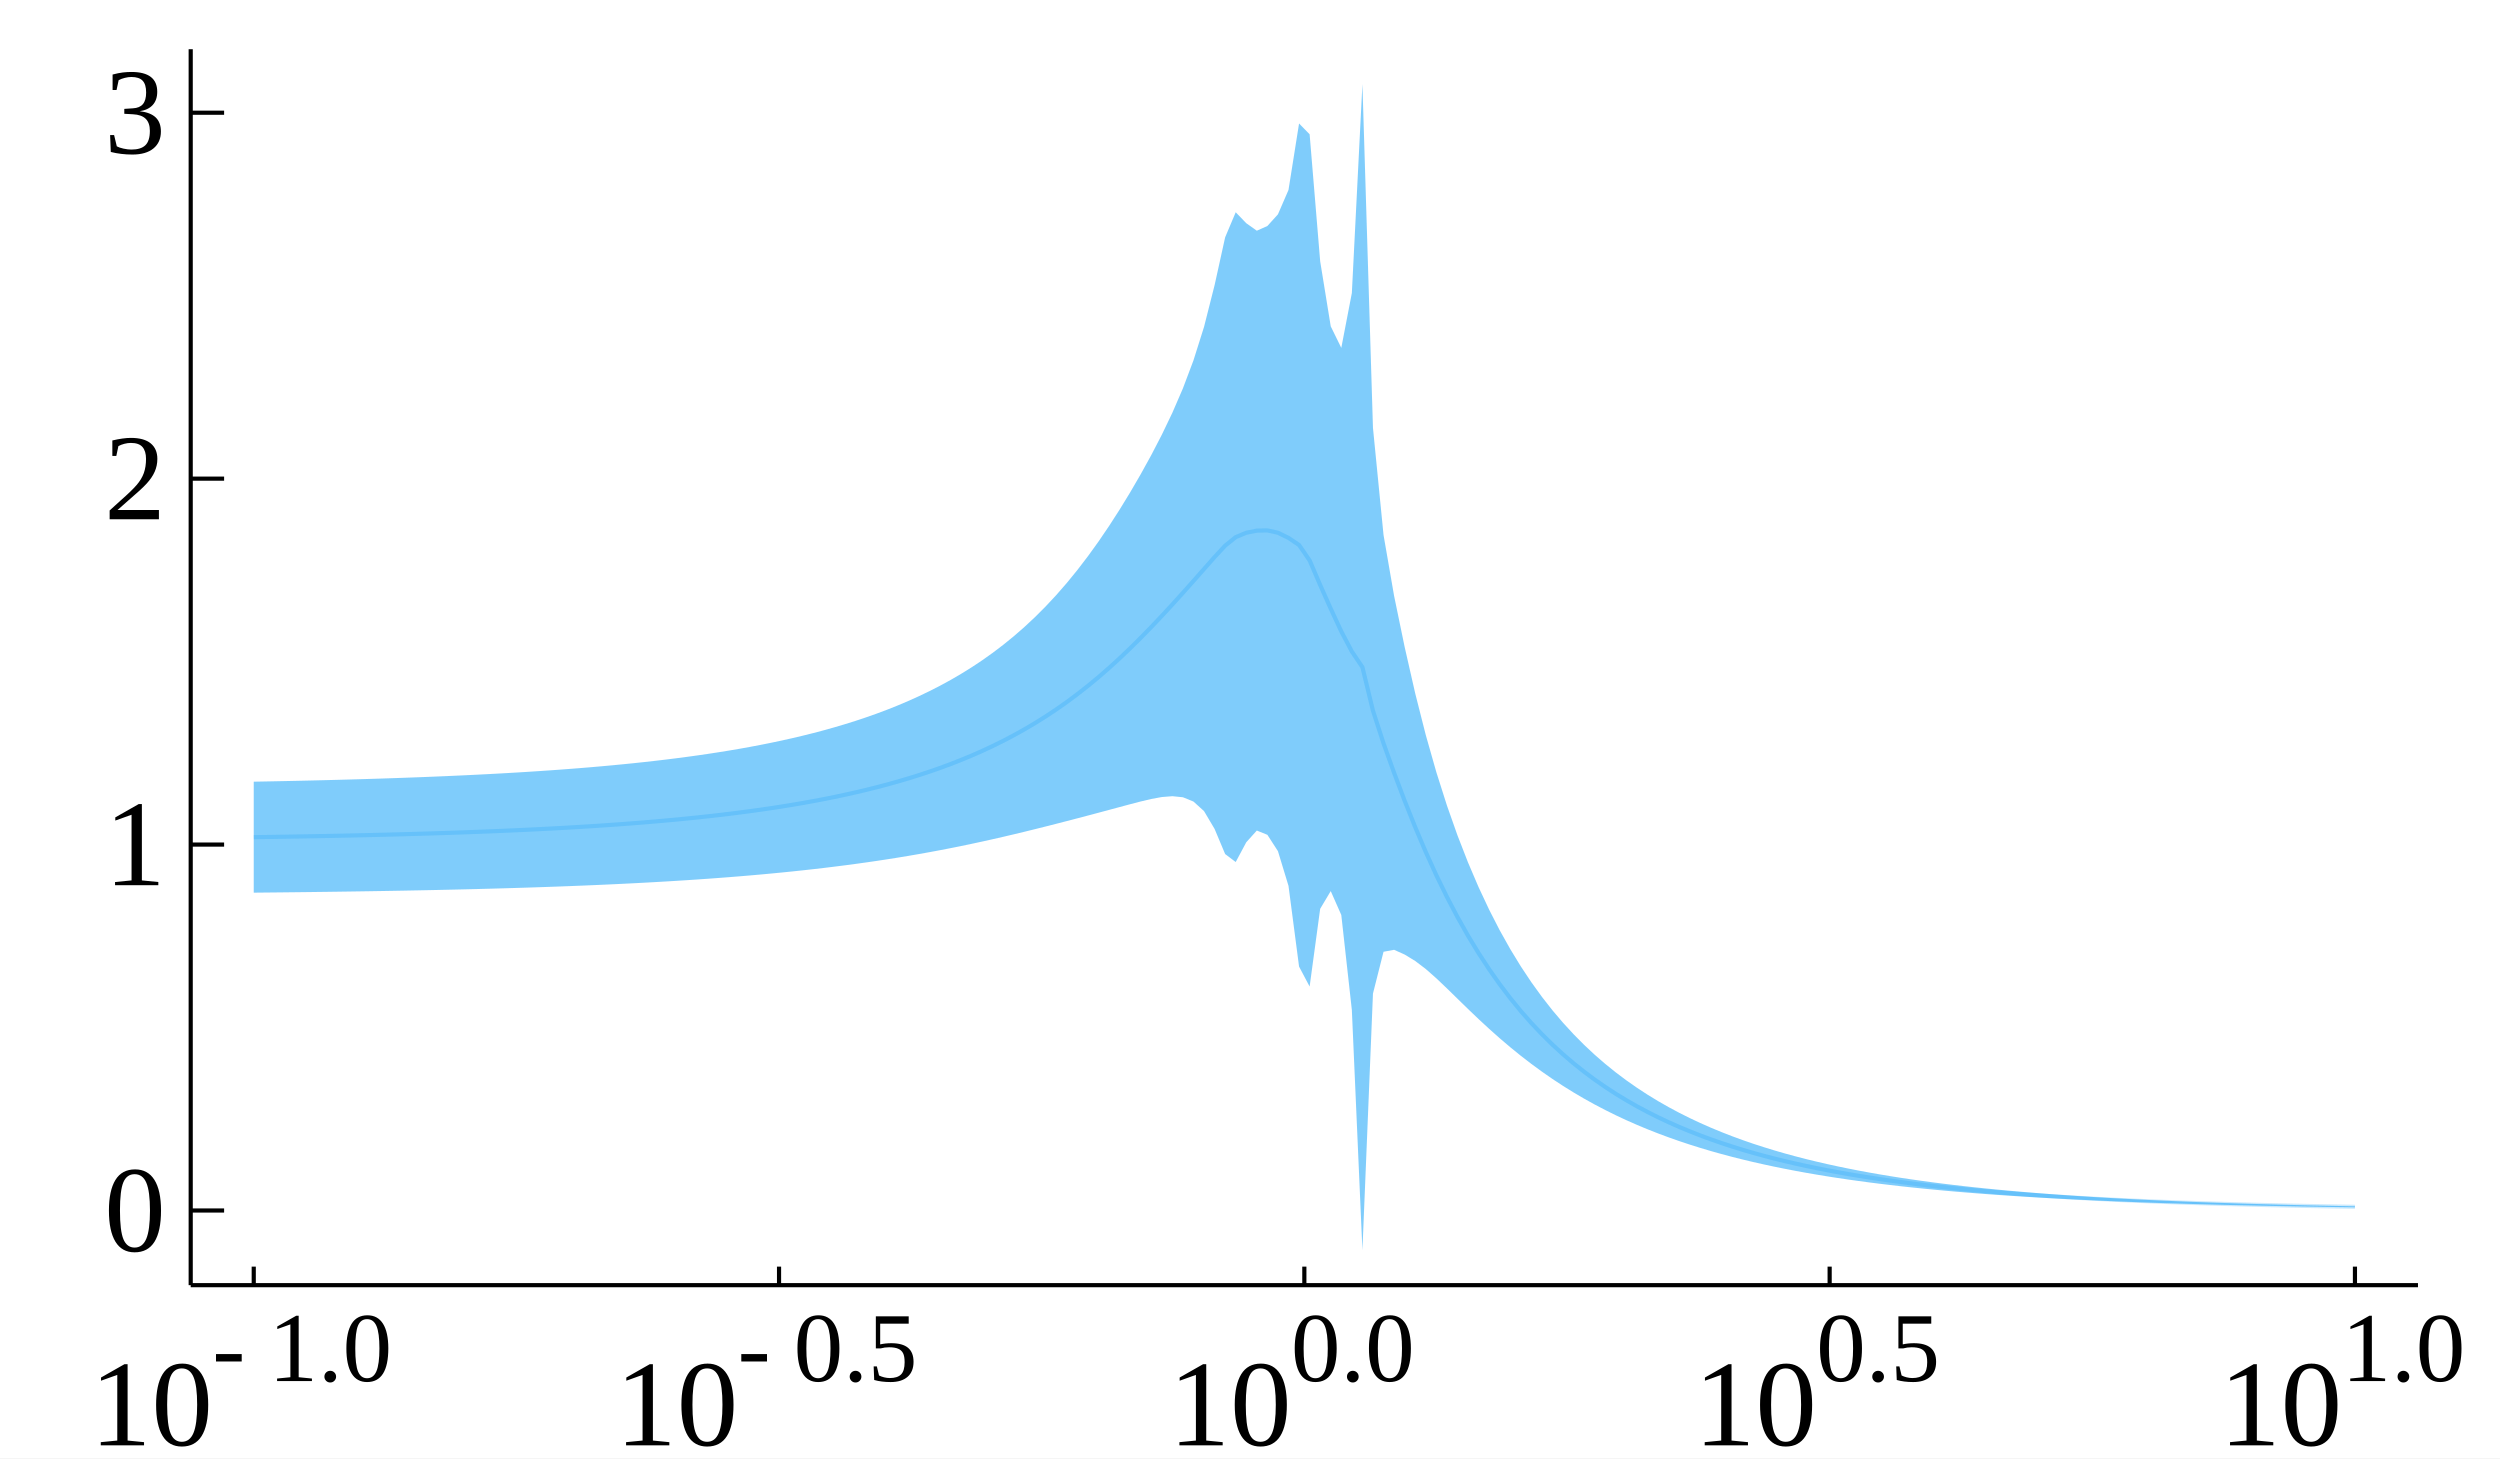
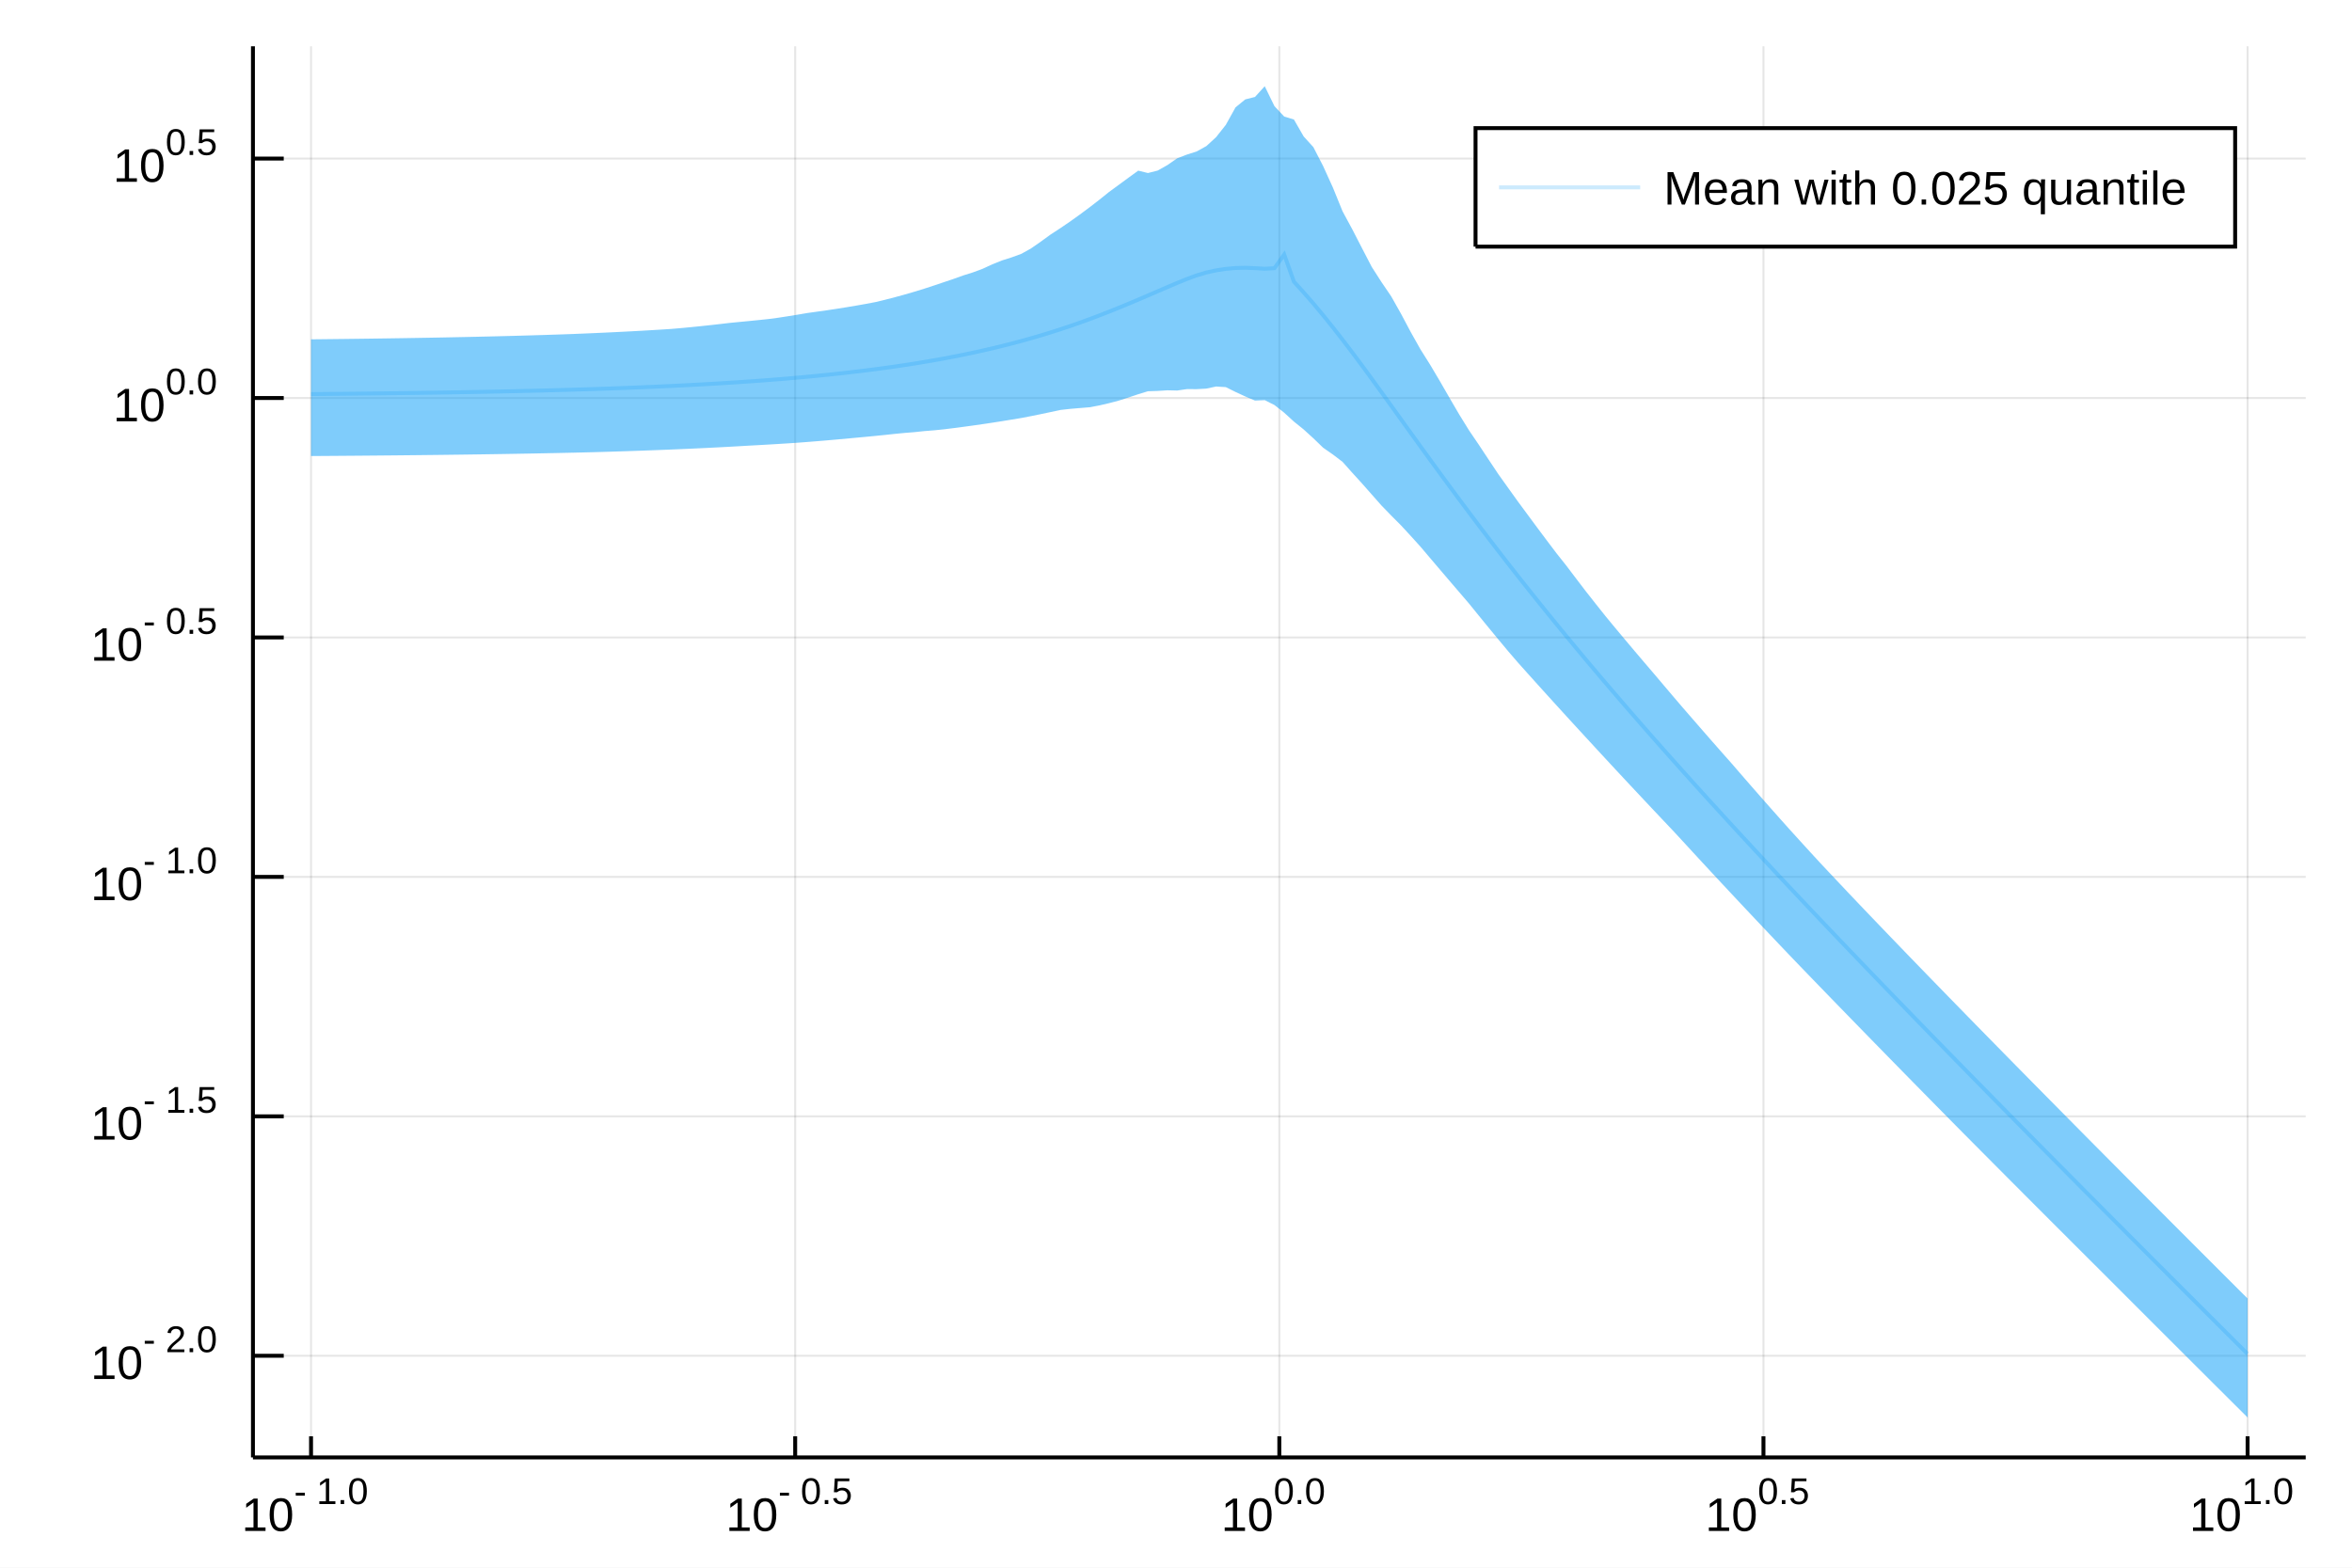
- <svg xmlns="http://www.w3.org/2000/svg" width="600" height="350" viewBox="0 0 2400 1400">
+ <svg xmlns="http://www.w3.org/2000/svg" width="600" height="400" viewBox="0 0 2400 1600">
  <defs>
-     <clipPath id="clip7800">
-       <rect x="0" y="0" width="2400" height="1400" />
+     <clipPath id="clip4700">
+       <rect x="0" y="0" width="2400" height="1600" />
    </clipPath>
  </defs>
-   <polygon clip-path="url(#clip7800)" points=" 0,1400 2400,1400 2400,0 0,0    " fill="#ffffff" fill-rule="evenodd" fill-opacity="1" />
+   <polygon clip-path="url(#clip4700)" points=" 0,1600 2400,1600 2400,0 0,0    " fill="#ffffff" fill-rule="evenodd" fill-opacity="1" />
  <defs>
-     <clipPath id="clip7801">
-       <rect x="480" y="0" width="1681" height="1400" />
+     <clipPath id="clip4701">
+       <rect x="480" y="0" width="1681" height="1600" />
    </clipPath>
  </defs>
-   <polygon clip-path="url(#clip7800)" points=" 183.074,1233.76 2321.26,1233.76 2321.26,47.244 183.074,47.244    " fill="#ffffff" fill-rule="evenodd" fill-opacity="1" />
+   <polygon clip-path="url(#clip4700)" points=" 258.107,1487.47 2352.76,1487.47 2352.76,47.244 258.107,47.244    " fill="#ffffff" fill-rule="evenodd" fill-opacity="1" />
  <defs>
-     <clipPath id="clip7802">
-       <rect x="183" y="47" width="2139" height="1188" />
+     <clipPath id="clip4702">
+       <rect x="258" y="47" width="2096" height="1441" />
    </clipPath>
  </defs>
-   <polyline clip-path="url(#clip7800)" style="stroke:#000000; stroke-width:4; stroke-opacity:1; fill:none" points="   183.074,1233.76 2321.26,1233.76    " />
-   <polyline clip-path="url(#clip7800)" style="stroke:#000000; stroke-width:4; stroke-opacity:1; fill:none" points="   183.074,1233.76 183.074,47.244    " />
-   <polyline clip-path="url(#clip7800)" style="stroke:#000000; stroke-width:4; stroke-opacity:1; fill:none" points="   243.589,1233.76 243.589,1215.96    " />
-   <polyline clip-path="url(#clip7800)" style="stroke:#000000; stroke-width:4; stroke-opacity:1; fill:none" points="   747.878,1233.76 747.878,1215.96    " />
-   <polyline clip-path="url(#clip7800)" style="stroke:#000000; stroke-width:4; stroke-opacity:1; fill:none" points="   1252.17,1233.76 1252.17,1215.96    " />
-   <polyline clip-path="url(#clip7800)" style="stroke:#000000; stroke-width:4; stroke-opacity:1; fill:none" points="   1756.46,1233.76 1756.46,1215.96    " />
-   <polyline clip-path="url(#clip7800)" style="stroke:#000000; stroke-width:4; stroke-opacity:1; fill:none" points="   2260.75,1233.76 2260.75,1215.96    " />
-   <polyline clip-path="url(#clip7800)" style="stroke:#000000; stroke-width:4; stroke-opacity:1; fill:none" points="   183.074,1162.08 215.147,1162.08    " />
-   <polyline clip-path="url(#clip7800)" style="stroke:#000000; stroke-width:4; stroke-opacity:1; fill:none" points="   183.074,810.793 215.147,810.793    " />
-   <polyline clip-path="url(#clip7800)" style="stroke:#000000; stroke-width:4; stroke-opacity:1; fill:none" points="   183.074,459.502 215.147,459.502    " />
-   <polyline clip-path="url(#clip7800)" style="stroke:#000000; stroke-width:4; stroke-opacity:1; fill:none" points="   183.074,108.211 215.147,108.211    " />
-   <g clip-path="url(#clip7800)">
-     <text style="fill:#000000; fill-opacity:1; font-family:Times New Roman,TimesNewRoman,Times,Baskerville,Georgia,serif; font-size:118px; text-anchor:start;" transform="rotate(0, 86.3658, 1387.53)" x="86.366" y="1387.53">10</text>
+   <polyline clip-path="url(#clip4702)" style="stroke:#000000; stroke-width:2; stroke-opacity:0.1; fill:none" points="   317.39,1487.47 317.39,47.244    " />
+   <polyline clip-path="url(#clip4702)" style="stroke:#000000; stroke-width:2; stroke-opacity:0.1; fill:none" points="   811.411,1487.47 811.411,47.244    " />
+   <polyline clip-path="url(#clip4702)" style="stroke:#000000; stroke-width:2; stroke-opacity:0.1; fill:none" points="   1305.43,1487.47 1305.43,47.244    " />
+   <polyline clip-path="url(#clip4702)" style="stroke:#000000; stroke-width:2; stroke-opacity:0.1; fill:none" points="   1799.45,1487.47 1799.45,47.244    " />
+   <polyline clip-path="url(#clip4702)" style="stroke:#000000; stroke-width:2; stroke-opacity:0.1; fill:none" points="   2293.47,1487.47 2293.47,47.244    " />
+   <polyline clip-path="url(#clip4702)" style="stroke:#000000; stroke-width:2; stroke-opacity:0.1; fill:none" points="   258.107,1383.71 2352.76,1383.71    " />
+   <polyline clip-path="url(#clip4702)" style="stroke:#000000; stroke-width:2; stroke-opacity:0.1; fill:none" points="   258.107,1139.34 2352.76,1139.34    " />
+   <polyline clip-path="url(#clip4702)" style="stroke:#000000; stroke-width:2; stroke-opacity:0.1; fill:none" points="   258.107,894.961 2352.76,894.961    " />
+   <polyline clip-path="url(#clip4702)" style="stroke:#000000; stroke-width:2; stroke-opacity:0.1; fill:none" points="   258.107,650.587 2352.76,650.587    " />
+   <polyline clip-path="url(#clip4702)" style="stroke:#000000; stroke-width:2; stroke-opacity:0.1; fill:none" points="   258.107,406.212 2352.76,406.212    " />
+   <polyline clip-path="url(#clip4702)" style="stroke:#000000; stroke-width:2; stroke-opacity:0.1; fill:none" points="   258.107,161.838 2352.76,161.838    " />
+   <polyline clip-path="url(#clip4700)" style="stroke:#000000; stroke-width:4; stroke-opacity:1; fill:none" points="   258.107,1487.47 2352.76,1487.47    " />
+   <polyline clip-path="url(#clip4700)" style="stroke:#000000; stroke-width:4; stroke-opacity:1; fill:none" points="   258.107,1487.47 258.107,47.244    " />
+   <polyline clip-path="url(#clip4700)" style="stroke:#000000; stroke-width:4; stroke-opacity:1; fill:none" points="   317.39,1487.47 317.39,1465.87    " />
+   <polyline clip-path="url(#clip4700)" style="stroke:#000000; stroke-width:4; stroke-opacity:1; fill:none" points="   811.411,1487.47 811.411,1465.87    " />
+   <polyline clip-path="url(#clip4700)" style="stroke:#000000; stroke-width:4; stroke-opacity:1; fill:none" points="   1305.43,1487.47 1305.43,1465.87    " />
+   <polyline clip-path="url(#clip4700)" style="stroke:#000000; stroke-width:4; stroke-opacity:1; fill:none" points="   1799.45,1487.47 1799.45,1465.87    " />
+   <polyline clip-path="url(#clip4700)" style="stroke:#000000; stroke-width:4; stroke-opacity:1; fill:none" points="   2293.47,1487.47 2293.47,1465.87    " />
+   <polyline clip-path="url(#clip4700)" style="stroke:#000000; stroke-width:4; stroke-opacity:1; fill:none" points="   258.107,1383.71 289.527,1383.71    " />
+   <polyline clip-path="url(#clip4700)" style="stroke:#000000; stroke-width:4; stroke-opacity:1; fill:none" points="   258.107,1139.34 289.527,1139.34    " />
+   <polyline clip-path="url(#clip4700)" style="stroke:#000000; stroke-width:4; stroke-opacity:1; fill:none" points="   258.107,894.961 289.527,894.961    " />
+   <polyline clip-path="url(#clip4700)" style="stroke:#000000; stroke-width:4; stroke-opacity:1; fill:none" points="   258.107,650.587 289.527,650.587    " />
+   <polyline clip-path="url(#clip4700)" style="stroke:#000000; stroke-width:4; stroke-opacity:1; fill:none" points="   258.107,406.212 289.527,406.212    " />
+   <polyline clip-path="url(#clip4700)" style="stroke:#000000; stroke-width:4; stroke-opacity:1; fill:none" points="   258.107,161.838 289.527,161.838    " />
+   <g clip-path="url(#clip4700)">
+     <text style="fill:#000000; fill-opacity:1; font-family:Arial,Helvetica Neue,Helvetica,sans-serif; font-size:48px; text-anchor:start;" transform="rotate(0, 246.591, 1562.48)" x="246.591" y="1562.48">10</text>
  </g>
-   <g clip-path="url(#clip7800)">
-     <text style="fill:#000000; fill-opacity:1; font-family:Times New Roman,TimesNewRoman,Times,Baskerville,Georgia,serif; font-size:95px; text-anchor:start;" transform="rotate(0, 203.828, 1325.85)" x="203.828" y="1325.85">-</text>
+   <g clip-path="url(#clip4700)">
+     <text style="fill:#000000; fill-opacity:1; font-family:Arial,Helvetica Neue,Helvetica,sans-serif; font-size:38px; text-anchor:start;" transform="rotate(0, 300.116, 1535.07)" x="300.116" y="1535.07">-</text>
  </g>
-   <g clip-path="url(#clip7800)">
-     <text style="fill:#000000; fill-opacity:1; font-family:Times New Roman,TimesNewRoman,Times,Baskerville,Georgia,serif; font-size:95px; text-anchor:start;" transform="rotate(0, 257.655, 1325.85)" x="257.655" y="1325.85">1.0 </text>
+   <g clip-path="url(#clip4700)">
+     <text style="fill:#000000; fill-opacity:1; font-family:Arial,Helvetica Neue,Helvetica,sans-serif; font-size:38px; text-anchor:start;" transform="rotate(0, 322.955, 1535.07)" x="322.955" y="1535.07">1.0 </text>
  </g>
-   <g clip-path="url(#clip7800)">
-     <text style="fill:#000000; fill-opacity:1; font-family:Times New Roman,TimesNewRoman,Times,Baskerville,Georgia,serif; font-size:118px; text-anchor:start;" transform="rotate(0, 590.655, 1387.53)" x="590.655" y="1387.53">10</text>
+   <g clip-path="url(#clip4700)">
+     <text style="fill:#000000; fill-opacity:1; font-family:Arial,Helvetica Neue,Helvetica,sans-serif; font-size:48px; text-anchor:start;" transform="rotate(0, 740.612, 1562.48)" x="740.612" y="1562.48">10</text>
  </g>
-   <g clip-path="url(#clip7800)">
-     <text style="fill:#000000; fill-opacity:1; font-family:Times New Roman,TimesNewRoman,Times,Baskerville,Georgia,serif; font-size:95px; text-anchor:start;" transform="rotate(0, 708.117, 1325.85)" x="708.117" y="1325.85">-</text>
+   <g clip-path="url(#clip4700)">
+     <text style="fill:#000000; fill-opacity:1; font-family:Arial,Helvetica Neue,Helvetica,sans-serif; font-size:38px; text-anchor:start;" transform="rotate(0, 794.137, 1535.07)" x="794.137" y="1535.07">-</text>
  </g>
-   <g clip-path="url(#clip7800)">
-     <text style="fill:#000000; fill-opacity:1; font-family:Times New Roman,TimesNewRoman,Times,Baskerville,Georgia,serif; font-size:95px; text-anchor:start;" transform="rotate(0, 761.944, 1325.85)" x="761.944" y="1325.85">0.5 </text>
+   <g clip-path="url(#clip4700)">
+     <text style="fill:#000000; fill-opacity:1; font-family:Arial,Helvetica Neue,Helvetica,sans-serif; font-size:38px; text-anchor:start;" transform="rotate(0, 816.976, 1535.07)" x="816.976" y="1535.07">0.5 </text>
  </g>
-   <g clip-path="url(#clip7800)">
-     <text style="fill:#000000; fill-opacity:1; font-family:Times New Roman,TimesNewRoman,Times,Baskerville,Georgia,serif; font-size:118px; text-anchor:start;" transform="rotate(0, 1121.86, 1387.53)" x="1121.86" y="1387.53">10</text>
+   <g clip-path="url(#clip4700)">
+     <text style="fill:#000000; fill-opacity:1; font-family:Arial,Helvetica Neue,Helvetica,sans-serif; font-size:48px; text-anchor:start;" transform="rotate(0, 1246.05, 1562.48)" x="1246.05" y="1562.48">10</text>
  </g>
-   <g clip-path="url(#clip7800)">
-     <text style="fill:#000000; fill-opacity:1; font-family:Times New Roman,TimesNewRoman,Times,Baskerville,Georgia,serif; font-size:95px; text-anchor:start;" transform="rotate(0, 1239.32, 1325.85)" x="1239.32" y="1325.85">0.0 </text>
+   <g clip-path="url(#clip4700)">
+     <text style="fill:#000000; fill-opacity:1; font-family:Arial,Helvetica Neue,Helvetica,sans-serif; font-size:38px; text-anchor:start;" transform="rotate(0, 1299.58, 1535.07)" x="1299.58" y="1535.07">0.0 </text>
  </g>
-   <g clip-path="url(#clip7800)">
-     <text style="fill:#000000; fill-opacity:1; font-family:Times New Roman,TimesNewRoman,Times,Baskerville,Georgia,serif; font-size:118px; text-anchor:start;" transform="rotate(0, 1626.15, 1387.53)" x="1626.15" y="1387.53">10</text>
+   <g clip-path="url(#clip4700)">
+     <text style="fill:#000000; fill-opacity:1; font-family:Arial,Helvetica Neue,Helvetica,sans-serif; font-size:48px; text-anchor:start;" transform="rotate(0, 1740.07, 1562.48)" x="1740.07" y="1562.48">10</text>
  </g>
-   <g clip-path="url(#clip7800)">
-     <text style="fill:#000000; fill-opacity:1; font-family:Times New Roman,TimesNewRoman,Times,Baskerville,Georgia,serif; font-size:95px; text-anchor:start;" transform="rotate(0, 1743.61, 1325.85)" x="1743.61" y="1325.85">0.5 </text>
+   <g clip-path="url(#clip4700)">
+     <text style="fill:#000000; fill-opacity:1; font-family:Arial,Helvetica Neue,Helvetica,sans-serif; font-size:38px; text-anchor:start;" transform="rotate(0, 1793.6, 1535.07)" x="1793.6" y="1535.07">0.5 </text>
  </g>
-   <g clip-path="url(#clip7800)">
-     <text style="fill:#000000; fill-opacity:1; font-family:Times New Roman,TimesNewRoman,Times,Baskerville,Georgia,serif; font-size:118px; text-anchor:start;" transform="rotate(0, 2130.44, 1387.53)" x="2130.44" y="1387.53">10</text>
+   <g clip-path="url(#clip4700)">
+     <text style="fill:#000000; fill-opacity:1; font-family:Arial,Helvetica Neue,Helvetica,sans-serif; font-size:48px; text-anchor:start;" transform="rotate(0, 2234.09, 1562.48)" x="2234.09" y="1562.48">10</text>
  </g>
-   <g clip-path="url(#clip7800)">
-     <text style="fill:#000000; fill-opacity:1; font-family:Times New Roman,TimesNewRoman,Times,Baskerville,Georgia,serif; font-size:95px; text-anchor:start;" transform="rotate(0, 2247.9, 1325.85)" x="2247.9" y="1325.85">1.0 </text>
+   <g clip-path="url(#clip4700)">
+     <text style="fill:#000000; fill-opacity:1; font-family:Arial,Helvetica Neue,Helvetica,sans-serif; font-size:38px; text-anchor:start;" transform="rotate(0, 2287.62, 1535.07)" x="2287.62" y="1535.07">1.0 </text>
  </g>
-   <g clip-path="url(#clip7800)">
-     <text style="fill:#000000; fill-opacity:1; font-family:Times New Roman,TimesNewRoman,Times,Baskerville,Georgia,serif; font-size:118px; text-anchor:end;" transform="rotate(0, 159.074, 1201.08)" x="159.074" y="1201.08">0</text>
+   <g clip-path="url(#clip4700)">
+     <text style="fill:#000000; fill-opacity:1; font-family:Arial,Helvetica Neue,Helvetica,sans-serif; font-size:48px; text-anchor:start;" transform="rotate(0, 92.5101, 1407.44)" x="92.51" y="1407.44">10</text>
  </g>
-   <g clip-path="url(#clip7800)">
-     <text style="fill:#000000; fill-opacity:1; font-family:Times New Roman,TimesNewRoman,Times,Baskerville,Georgia,serif; font-size:118px; text-anchor:end;" transform="rotate(0, 159.074, 849.793)" x="159.074" y="849.793">1</text>
+   <g clip-path="url(#clip4700)">
+     <text style="fill:#000000; fill-opacity:1; font-family:Arial,Helvetica Neue,Helvetica,sans-serif; font-size:38px; text-anchor:start;" transform="rotate(0, 146.035, 1380.03)" x="146.035" y="1380.03">-</text>
  </g>
-   <g clip-path="url(#clip7800)">
-     <text style="fill:#000000; fill-opacity:1; font-family:Times New Roman,TimesNewRoman,Times,Baskerville,Georgia,serif; font-size:118px; text-anchor:end;" transform="rotate(0, 159.074, 498.502)" x="159.074" y="498.502">2</text>
+   <g clip-path="url(#clip4700)">
+     <text style="fill:#000000; fill-opacity:1; font-family:Arial,Helvetica Neue,Helvetica,sans-serif; font-size:38px; text-anchor:start;" transform="rotate(0, 168.874, 1380.03)" x="168.874" y="1380.03">2.0 </text>
  </g>
-   <g clip-path="url(#clip7800)">
-     <text style="fill:#000000; fill-opacity:1; font-family:Times New Roman,TimesNewRoman,Times,Baskerville,Georgia,serif; font-size:118px; text-anchor:end;" transform="rotate(0, 159.074, 147.211)" x="159.074" y="147.211">3</text>
+   <g clip-path="url(#clip4700)">
+     <text style="fill:#000000; fill-opacity:1; font-family:Arial,Helvetica Neue,Helvetica,sans-serif; font-size:48px; text-anchor:start;" transform="rotate(0, 92.5101, 1163.06)" x="92.51" y="1163.06">10</text>
  </g>
-   <polygon clip-path="url(#clip7802)" points=" 243.589,856.957 253.725,856.858 263.862,856.755 273.998,856.646 284.135,856.532 294.271,856.413 304.408,856.288 314.544,856.158 324.681,856.02 334.817,855.877    344.954,855.726 355.09,855.569 365.227,855.404 375.363,855.231 385.499,855.049 395.636,854.859 405.772,854.66 415.909,854.452 426.045,854.233 436.182,854.004    446.318,853.765 456.455,853.513 466.591,853.25 476.728,852.974 486.864,852.684 497.001,852.381 507.137,852.063 517.273,851.73 527.41,851.381 537.546,851.016    547.683,850.632 557.819,850.231 567.956,849.81 578.092,849.369 588.229,848.906 598.365,848.421 608.502,847.913 618.638,847.381 628.775,846.823 638.911,846.238    649.048,845.625 659.184,844.982 669.32,844.309 679.457,843.603 689.593,842.863 699.73,842.088 709.866,841.275 720.003,840.424 730.139,839.532 740.276,838.597    750.412,837.618 760.549,836.593 770.685,835.519 780.822,834.394 790.958,833.217 801.094,831.984 811.231,830.695 821.367,829.346 831.504,827.936 841.64,826.462    851.777,824.923 861.913,823.315 872.05,821.639 882.186,819.891 892.323,818.071 902.459,816.178 912.596,814.211 922.732,812.17 932.868,810.056 943.005,807.87    953.141,805.614 963.278,803.292 973.414,800.908 983.551,798.465 993.687,795.971 1003.82,793.431 1013.96,790.851 1024.1,788.238 1034.23,785.597 1044.37,782.929    1054.51,780.237 1064.64,777.521 1074.78,774.788 1084.92,772.065 1095.05,769.424 1105.19,767.024 1115.32,765.165 1125.46,764.349 1135.6,765.376 1145.73,769.492    1155.87,778.674 1166.01,795.779 1176.14,819.888 1186.28,827.541 1196.42,808.577 1206.55,797.323 1216.69,801.424 1226.83,817.126 1236.96,850.424 1247.1,927.907    1257.24,947.095 1267.37,872.433 1277.51,855.442 1287.64,878.383 1297.78,969.641 1307.92,1200.18 1318.05,953.778 1328.19,913.684 1338.33,911.817 1348.46,916.364    1358.6,922.548 1368.74,930.24 1378.87,939.171 1389.01,948.814 1399.15,958.726 1409.28,968.611 1419.42,978.292 1429.56,987.669 1439.69,996.684 1449.83,1005.31    1459.96,1013.53 1470.1,1021.35 1480.24,1028.77 1490.37,1035.81 1500.51,1042.46 1510.65,1048.76 1520.78,1054.71 1530.92,1060.33 1541.06,1065.64 1551.19,1070.66    1561.33,1075.4 1571.47,1079.87 1581.6,1084.1 1591.74,1088.09 1601.88,1091.86 1612.01,1095.43 1622.15,1098.8 1632.28,1101.98 1642.42,1105 1652.56,1107.85    1662.69,1110.55 1672.83,1113.1 1682.97,1115.52 1693.1,1117.81 1703.24,1119.99 1713.38,1122.04 1723.51,1124 1733.65,1125.85 1743.79,1127.6 1753.92,1129.27    1764.06,1130.85 1774.19,1132.35 1784.33,1133.77 1794.47,1135.13 1804.6,1136.41 1814.74,1137.63 1824.88,1138.8 1835.01,1139.9 1845.15,1140.95 1855.29,1141.94    1865.42,1142.89 1875.56,1143.8 1885.7,1144.65 1895.83,1145.47 1905.97,1146.25 1916.11,1146.99 1926.24,1147.69 1936.38,1148.36 1946.51,1149 1956.65,1149.61    1966.79,1150.19 1976.92,1150.74 1987.06,1151.27 1997.2,1151.77 2007.33,1152.24 2017.47,1152.7 2027.61,1153.13 2037.74,1153.54 2047.88,1153.94 2058.02,1154.31    2068.15,1154.67 2078.29,1155.01 2088.43,1155.33 2098.56,1155.64 2108.7,1155.94 2118.83,1156.22 2128.97,1156.49 2139.11,1156.75 2149.24,1156.99 2159.38,1157.22    2169.52,1157.44 2179.65,1157.66 2189.79,1157.86 2199.93,1158.05 2210.06,1158.24 2220.2,1158.41 2230.34,1158.58 2240.47,1158.74 2250.61,1158.89 2260.75,1159.04    2260.75,1158.05 2250.61,1157.85 2240.47,1157.65 2230.34,1157.44 2220.2,1157.22 2210.06,1156.98 2199.93,1156.74 2189.79,1156.48 2179.65,1156.21 2169.52,1155.93    2159.38,1155.64 2149.24,1155.33 2139.11,1155 2128.97,1154.66 2118.83,1154.3 2108.7,1153.93 2098.56,1153.53 2088.43,1153.12 2078.29,1152.68 2068.15,1152.23    2058.02,1151.75 2047.88,1151.25 2037.74,1150.72 2027.61,1150.17 2017.47,1149.59 2007.33,1148.98 1997.2,1148.34 1987.06,1147.66 1976.92,1146.96 1966.79,1146.22    1956.65,1145.43 1946.51,1144.61 1936.38,1143.75 1926.24,1142.84 1916.11,1141.89 1905.97,1140.89 1895.83,1139.83 1885.7,1138.72 1875.56,1137.55 1865.42,1136.32    1855.29,1135.03 1845.15,1133.66 1835.01,1132.22 1824.88,1130.71 1814.74,1129.11 1804.6,1127.42 1794.47,1125.64 1784.33,1123.77 1774.19,1121.78 1764.06,1119.69    1753.92,1117.48 1743.79,1115.14 1733.65,1112.67 1723.51,1110.05 1713.38,1107.28 1703.24,1104.34 1693.1,1101.23 1682.97,1097.94 1672.83,1094.44 1662.69,1090.72    1652.56,1086.77 1642.42,1082.57 1632.28,1078.1 1622.15,1073.33 1612.01,1068.26 1601.88,1062.84 1591.74,1057.05 1581.6,1050.86 1571.47,1044.24 1561.33,1037.15    1551.19,1029.53 1541.06,1021.36 1530.92,1012.56 1520.78,1003.09 1510.65,992.874 1500.51,981.84 1490.37,969.906 1480.24,956.976 1470.1,942.946 1459.96,927.698    1449.83,911.101 1439.69,893.005 1429.56,873.243 1419.42,851.624 1409.28,827.926 1399.15,801.877 1389.01,773.134 1378.87,741.239 1368.74,705.606 1358.6,665.622    1348.46,621.067 1338.33,572.042 1328.19,513.589 1318.05,410.828 1307.92,80.825 1297.78,281.295 1287.64,333.953 1277.51,313.284 1267.37,250.859 1257.24,128.932    1247.1,118.544 1236.96,182.349 1226.83,205.747 1216.69,216.944 1206.55,221.478 1196.42,214.295 1186.28,203.776 1176.14,227.827 1166.01,273.74 1155.87,313.81    1145.73,345.969 1135.6,372.836 1125.46,396.263 1115.32,417.396 1105.19,436.939 1095.05,455.312 1084.92,472.736 1074.78,489.308 1064.64,505.05 1054.51,519.961    1044.37,534.034 1034.23,547.271 1024.1,559.689 1013.96,571.314 1003.82,582.181 993.687,592.33 983.551,601.804 973.414,610.646 963.278,618.901 953.141,626.611    943.005,633.815 932.868,640.55 922.732,646.853 912.596,652.754 902.459,658.284 892.323,663.47 882.186,668.337 872.05,672.909 861.913,677.206 851.777,681.247    841.64,685.052 831.504,688.635 821.367,692.012 811.231,695.197 801.094,698.203 790.958,701.04 780.822,703.721 770.685,706.254 760.549,708.649 750.412,710.916    740.276,713.06 730.139,715.091 720.003,717.014 709.866,718.837 699.73,720.564 689.593,722.203 679.457,723.756 669.32,725.231 659.184,726.63 649.048,727.958    638.911,729.22 628.775,730.418 618.638,731.556 608.502,732.638 598.365,733.666 588.229,734.644 578.092,735.573 567.956,736.457 557.819,737.298 547.683,738.098    537.546,738.86 527.41,739.584 517.273,740.274 507.137,740.931 497.001,741.556 486.864,742.151 476.728,742.718 466.591,743.258 456.455,743.772 446.318,744.262    436.182,744.729 426.045,745.174 415.909,745.598 405.772,746.002 395.636,746.387 385.499,746.754 375.363,747.104 365.227,747.438 355.09,747.756 344.954,748.059    334.817,748.348 324.681,748.624 314.544,748.887 304.408,749.138 294.271,749.377 284.135,749.605 273.998,749.823 263.862,750.03 253.725,750.228 243.589,750.417       " fill="#009af9" fill-rule="evenodd" fill-opacity="0.5" />
-   <polyline clip-path="url(#clip7802)" style="stroke:#009af9; stroke-width:4; stroke-opacity:0.2; fill:none" points="   243.589,803.687 253.725,803.543 263.862,803.392 273.998,803.234 284.135,803.069 294.271,802.895 304.408,802.713 314.544,802.522 324.681,802.322 334.817,802.113    344.954,801.893 355.09,801.662 365.227,801.421 375.363,801.167 385.499,800.902 395.636,800.623 405.772,800.331 415.909,800.025 426.045,799.704 436.182,799.367    446.318,799.013 456.455,798.643 466.591,798.254 476.728,797.846 486.864,797.418 497.001,796.968 507.137,796.497 517.273,796.002 527.41,795.483 537.546,794.938    547.683,794.365 557.819,793.765 567.956,793.134 578.092,792.471 588.229,791.775 598.365,791.044 608.502,790.276 618.638,789.468 628.775,788.62 638.911,787.729    649.048,786.791 659.184,785.806 669.32,784.77 679.457,783.68 689.593,782.533 699.73,781.326 709.866,780.056 720.003,778.719 730.139,777.311 740.276,775.829    750.412,774.267 760.549,772.621 770.685,770.886 780.822,769.057 790.958,767.128 801.094,765.094 811.231,762.946 821.367,760.679 831.504,758.286 841.64,755.757    851.777,753.085 861.913,750.26 872.05,747.274 882.186,744.114 892.323,740.77 902.459,737.231 912.596,733.482 922.732,729.511 932.868,725.303 943.005,720.842    953.141,716.113 963.278,711.097 973.414,705.777 983.551,700.134 993.687,694.15 1003.82,687.806 1013.96,681.083 1024.1,673.964 1034.23,666.434 1044.37,658.481    1054.51,650.099 1064.64,641.285 1074.78,632.048 1084.92,622.401 1095.05,612.368 1105.19,601.982 1115.32,591.28 1125.46,580.306 1135.6,569.106 1145.73,557.731    1155.87,546.242 1166.01,534.76 1176.14,523.858 1186.28,515.659 1196.42,511.436 1206.55,509.401 1216.69,509.184 1226.83,511.437 1236.96,516.387 1247.1,523.225    1257.24,538.014 1267.37,561.646 1277.51,584.363 1287.64,606.168 1297.78,625.468 1307.92,640.502 1318.05,682.303 1328.19,713.637 1338.33,741.929 1348.46,768.715    1358.6,794.085 1368.74,817.923 1378.87,840.205 1389.01,860.974 1399.15,880.301 1409.28,898.268 1419.42,914.958 1429.56,930.456 1439.69,944.845 1449.83,958.205    1459.96,970.616 1470.1,982.15 1480.24,992.875 1490.37,1002.86 1500.51,1012.15 1510.65,1020.82 1520.78,1028.9 1530.92,1036.45 1541.06,1043.5 1551.19,1050.1    1561.33,1056.27 1571.47,1062.06 1581.6,1067.48 1591.74,1072.57 1601.88,1077.35 1612.01,1081.84 1622.15,1086.06 1632.28,1090.04 1642.42,1093.78 1652.56,1097.31    1662.69,1100.63 1672.83,1103.77 1682.97,1106.73 1693.1,1109.52 1703.24,1112.17 1713.38,1114.66 1723.51,1117.02 1733.65,1119.26 1743.79,1121.37 1753.92,1123.37    1764.06,1125.27 1774.19,1127.07 1784.33,1128.77 1794.47,1130.38 1804.6,1131.92 1814.74,1133.37 1824.88,1134.75 1835.01,1136.06 1845.15,1137.3 1855.29,1138.49    1865.42,1139.61 1875.56,1140.67 1885.7,1141.69 1895.83,1142.65 1905.97,1143.57 1916.11,1144.44 1926.24,1145.27 1936.38,1146.06 1946.51,1146.81 1956.65,1147.52    1966.79,1148.2 1976.92,1148.85 1987.06,1149.46 1997.2,1150.05 2007.33,1150.61 2017.47,1151.14 2027.61,1151.65 2037.74,1152.13 2047.88,1152.59 2058.02,1153.03    2068.15,1153.45 2078.29,1153.85 2088.43,1154.23 2098.56,1154.59 2108.7,1154.93 2118.83,1155.26 2128.97,1155.57 2139.11,1155.87 2149.24,1156.16 2159.38,1156.43    2169.52,1156.69 2179.65,1156.94 2189.79,1157.17 2199.93,1157.4 2210.06,1157.61 2220.2,1157.81 2230.34,1158.01 2240.47,1158.2 2250.61,1158.37 2260.75,1158.54       " />
+   <g clip-path="url(#clip4700)">
+     <text style="fill:#000000; fill-opacity:1; font-family:Arial,Helvetica Neue,Helvetica,sans-serif; font-size:38px; text-anchor:start;" transform="rotate(0, 146.035, 1135.65)" x="146.035" y="1135.65">-</text>
+   </g>
+   <g clip-path="url(#clip4700)">
+     <text style="fill:#000000; fill-opacity:1; font-family:Arial,Helvetica Neue,Helvetica,sans-serif; font-size:38px; text-anchor:start;" transform="rotate(0, 168.874, 1135.65)" x="168.874" y="1135.65">1.5 </text>
+   </g>
+   <g clip-path="url(#clip4700)">
+     <text style="fill:#000000; fill-opacity:1; font-family:Arial,Helvetica Neue,Helvetica,sans-serif; font-size:48px; text-anchor:start;" transform="rotate(0, 92.5101, 918.689)" x="92.51" y="918.689">10</text>
+   </g>
+   <g clip-path="url(#clip4700)">
+     <text style="fill:#000000; fill-opacity:1; font-family:Arial,Helvetica Neue,Helvetica,sans-serif; font-size:38px; text-anchor:start;" transform="rotate(0, 146.035, 891.278)" x="146.035" y="891.278">-</text>
+   </g>
+   <g clip-path="url(#clip4700)">
+     <text style="fill:#000000; fill-opacity:1; font-family:Arial,Helvetica Neue,Helvetica,sans-serif; font-size:38px; text-anchor:start;" transform="rotate(0, 168.874, 891.278)" x="168.874" y="891.278">1.0 </text>
+   </g>
+   <g clip-path="url(#clip4700)">
+     <text style="fill:#000000; fill-opacity:1; font-family:Arial,Helvetica Neue,Helvetica,sans-serif; font-size:48px; text-anchor:start;" transform="rotate(0, 92.5101, 674.314)" x="92.51" y="674.314">10</text>
+   </g>
+   <g clip-path="url(#clip4700)">
+     <text style="fill:#000000; fill-opacity:1; font-family:Arial,Helvetica Neue,Helvetica,sans-serif; font-size:38px; text-anchor:start;" transform="rotate(0, 146.035, 646.904)" x="146.035" y="646.904">-</text>
+   </g>
+   <g clip-path="url(#clip4700)">
+     <text style="fill:#000000; fill-opacity:1; font-family:Arial,Helvetica Neue,Helvetica,sans-serif; font-size:38px; text-anchor:start;" transform="rotate(0, 168.874, 646.904)" x="168.874" y="646.904">0.5 </text>
+   </g>
+   <g clip-path="url(#clip4700)">
+     <text style="fill:#000000; fill-opacity:1; font-family:Arial,Helvetica Neue,Helvetica,sans-serif; font-size:48px; text-anchor:start;" transform="rotate(0, 115.35, 429.94)" x="115.35" y="429.94">10</text>
+   </g>
+   <g clip-path="url(#clip4700)">
+     <text style="fill:#000000; fill-opacity:1; font-family:Arial,Helvetica Neue,Helvetica,sans-serif; font-size:38px; text-anchor:start;" transform="rotate(0, 168.874, 402.529)" x="168.874" y="402.529">0.0 </text>
+   </g>
+   <g clip-path="url(#clip4700)">
+     <text style="fill:#000000; fill-opacity:1; font-family:Arial,Helvetica Neue,Helvetica,sans-serif; font-size:48px; text-anchor:start;" transform="rotate(0, 115.35, 185.565)" x="115.35" y="185.565">10</text>
+   </g>
+   <g clip-path="url(#clip4700)">
+     <text style="fill:#000000; fill-opacity:1; font-family:Arial,Helvetica Neue,Helvetica,sans-serif; font-size:38px; text-anchor:start;" transform="rotate(0, 168.874, 158.155)" x="168.874" y="158.155">0.5 </text>
+   </g>
+   <polygon clip-path="url(#clip4702)" points=" 317.39,465.44 327.32,465.375 337.25,465.306 347.18,465.234 357.11,465.159 367.04,465.08 376.97,464.998 386.9,464.911 396.83,464.821 406.761,464.726    416.691,464.626 426.621,464.522 436.551,464.413 446.481,464.299 456.411,464.179 466.341,464.054 476.271,463.922 486.201,463.784 496.131,463.64 506.061,463.489    515.991,463.33 525.921,463.164 535.851,462.99 545.782,462.807 555.712,462.616 565.642,462.416 575.572,462.206 585.502,461.986 595.432,461.755 605.362,461.509    615.292,461.223 625.222,460.924 635.152,460.61 645.082,460.281 655.012,459.936 664.942,459.574 674.872,459.195 684.802,458.797 694.733,458.379 704.663,457.941    714.593,457.482 724.523,457 734.453,456.494 744.383,455.964 754.313,455.407 764.243,454.822 774.173,454.282 784.103,453.717 794.033,453.124 803.963,452.502    813.893,451.838 823.823,451.083 833.753,450.291 843.684,449.46 853.614,448.588 863.544,447.674 873.474,446.764 883.404,445.845 893.334,444.881 903.264,443.872    913.194,442.814 923.124,441.848 933.054,441.055 942.984,440 952.914,439.213 962.844,438.211 972.774,436.974 982.704,435.678 992.635,434.322 1002.56,432.902    1012.49,431.416 1022.42,429.861 1032.35,428.234 1042.28,426.596 1052.21,424.672 1062.15,422.657 1072.08,420.547 1082.01,418.417 1091.94,417.303 1101.87,416.46    1111.8,415.655 1121.73,413.792 1131.66,411.485 1141.59,408.87 1151.52,405.672 1161.45,402.341 1171.38,399.311 1181.31,398.994 1191.24,398.348 1201.17,398.58    1211.1,397.131 1221.03,397.161 1230.96,396.627 1240.89,394.474 1250.82,395.107 1260.75,400.035 1270.68,404.629 1280.61,408.816 1290.54,408.395 1300.47,413.39    1310.4,421.213 1320.33,430.29 1330.26,438.291 1340.19,447.339 1350.12,456.923 1360.05,463.837 1369.98,471.399 1379.91,482.549 1389.84,493.451 1399.77,504.712    1409.7,515.956 1419.63,526.189 1429.56,536.17 1439.49,546.915 1449.42,557.899 1459.35,569.611 1469.28,581.285 1479.21,592.915 1489.14,604.497 1499.07,616.091    1509,628.353 1518.93,640.498 1528.86,652.532 1538.79,664.459 1548.72,675.992 1558.65,687.096 1568.58,698.143 1578.51,709.135 1588.44,720.075 1598.37,730.964    1608.3,741.806 1618.23,752.601 1628.16,763.385 1638.09,774.133 1648.02,784.839 1657.95,795.505 1667.88,806.132 1677.81,816.722 1687.74,827.278 1697.67,837.8    1707.6,848.29 1717.53,859.018 1727.46,869.823 1737.39,880.581 1747.32,891.294 1757.25,901.965 1767.18,912.596 1777.11,923.189 1787.04,933.745 1796.97,944.267    1806.9,954.756 1816.83,965.213 1826.76,975.641 1836.69,985.979 1846.62,996.273 1856.55,1006.54 1866.48,1016.8 1876.41,1027.03 1886.34,1037.24 1896.27,1047.44    1906.2,1057.62 1916.13,1067.79 1926.06,1077.94 1935.99,1088.09 1945.92,1098.22 1955.85,1108.33 1965.78,1118.43 1975.71,1128.52 1985.64,1138.6 1995.57,1148.66    2005.5,1158.68 2015.43,1168.68 2025.36,1178.67 2035.29,1188.65 2045.22,1198.63 2055.15,1208.6 2065.08,1218.56 2075.01,1228.51 2084.94,1238.46 2094.87,1248.4    2104.8,1258.32 2114.73,1268.24 2124.66,1278.16 2134.59,1288.07 2144.52,1297.98 2154.45,1307.91 2164.38,1317.85 2174.31,1327.79 2184.24,1337.72 2194.17,1347.65    2204.1,1357.58 2214.03,1367.5 2223.96,1377.41 2233.89,1387.32 2243.82,1397.23 2253.75,1407.13 2263.68,1417.03 2273.61,1426.93 2283.54,1436.82 2293.47,1446.71    2293.47,1325.27 2283.54,1315.37 2273.61,1305.47 2263.68,1295.55 2253.75,1285.62 2243.82,1275.69 2233.89,1265.75 2223.96,1255.8 2214.03,1245.85 2204.1,1235.89    2194.17,1225.93 2184.24,1215.96 2174.31,1205.99 2164.38,1196 2154.45,1186.01 2144.52,1176.01 2134.59,1166.01 2124.66,1155.99 2114.73,1145.96 2104.8,1135.93    2094.87,1125.89 2084.94,1115.83 2075.01,1105.77 2065.08,1095.69 2055.15,1085.6 2045.22,1075.5 2035.29,1065.39 2025.36,1055.26 2015.43,1045.12 2005.5,1034.96    1995.57,1024.79 1985.64,1014.61 1975.71,1004.4 1965.78,994.181 1955.85,983.94 1945.92,973.679 1935.99,963.38 1926.06,953.059 1916.13,942.715 1906.2,932.347    1896.27,921.953 1886.34,911.488 1876.41,900.976 1866.48,890.433 1856.55,879.852 1846.62,869.036 1836.69,858.152 1826.76,847.215 1816.83,836.122 1806.9,824.933    1796.97,813.671 1787.04,802.334 1777.11,790.911 1767.18,779.419 1757.25,768.211 1747.32,756.921 1737.39,745.558 1727.46,734.117 1717.53,722.692 1707.6,711.074    1697.67,699.367 1687.74,687.639 1677.81,676.021 1667.88,664.321 1657.95,652.537 1648.02,640.66 1638.09,628.617 1628.16,616.132 1618.23,603.521 1608.3,590.519    1598.37,577.396 1588.44,564.894 1578.51,551.76 1568.58,538.483 1558.65,525.072 1548.72,511.605 1538.79,497.751 1528.86,483.862 1518.93,468.938 1509,453.921    1499.07,439.321 1489.14,423.252 1479.21,406.276 1469.28,389.03 1459.35,372.286 1449.42,356.503 1439.49,338.814 1429.56,320.152 1419.63,302.532 1409.7,287.917    1399.77,272.476 1389.84,253.365 1379.91,234.083 1369.98,215.707 1360.05,191.304 1350.12,169.487 1340.19,150.188 1330.26,139.258 1320.33,121.995 1310.4,118.942    1300.47,108.373 1290.54,88.005 1280.61,98.949 1270.68,101.447 1260.75,109.569 1250.82,127.457 1240.89,140.011 1230.96,149.114 1221.03,154.617 1211.1,157.764    1201.17,161.586 1191.24,168.48 1181.31,174.077 1171.38,176.593 1161.45,174.161 1151.52,181.365 1141.59,188.676 1131.66,195.925 1121.73,203.918 1111.8,211.577    1101.87,218.976 1091.94,226.076 1082.01,232.858 1072.08,239.313 1062.15,246.539 1052.21,253.452 1042.28,259.018 1032.35,262.661 1022.42,265.818 1012.49,269.786    1002.56,274.389 992.635,278.061 982.704,281.188 972.774,284.751 962.844,288.089 952.914,291.439 942.984,294.678 933.054,297.733 923.124,300.617 913.194,303.34    903.264,305.913 893.334,308.301 883.404,310.193 873.474,311.944 863.544,313.607 853.614,315.187 843.684,316.685 833.753,318.085 823.823,319.464 813.893,321.16    803.963,322.77 794.033,324.296 784.103,325.61 774.173,326.662 764.243,327.66 754.313,328.611 744.383,329.581 734.453,330.754 724.523,331.868 714.593,332.928    704.663,333.925 694.733,334.87 684.802,335.718 674.872,336.356 664.942,336.964 655.012,337.542 645.082,338.085 635.152,338.601 625.222,339.093 615.292,339.562    605.362,340.009 595.432,340.434 585.502,340.84 575.572,341.207 565.642,341.54 555.712,341.858 545.782,342.161 535.851,342.451 525.921,342.726 515.991,342.99    506.061,343.241 496.131,343.48 486.201,343.708 476.271,343.926 466.341,344.134 456.411,344.333 446.481,344.522 436.551,344.702 426.621,344.875 416.691,345.039    406.761,345.196 396.83,345.346 386.9,345.489 376.97,345.625 367.04,345.755 357.11,345.879 347.18,345.998 337.25,346.111 327.32,346.219 317.39,346.322       " fill="#009af9" fill-rule="evenodd" fill-opacity="0.5" />
+   <polyline clip-path="url(#clip4702)" style="stroke:#009af9; stroke-width:4; stroke-opacity:0.2; fill:none" points="   317.39,402.197 327.32,402.111 337.25,402.022 347.18,401.928 357.11,401.83 367.04,401.727 376.97,401.62 386.9,401.507 396.83,401.389 406.761,401.265    416.691,401.135 426.621,400.999 436.551,400.857 446.481,400.707 456.411,400.551 466.341,400.387 476.271,400.215 486.201,400.035 496.131,399.847 506.061,399.649    515.991,399.442 525.921,399.225 535.851,398.998 545.782,398.759 555.712,398.509 565.642,398.248 575.572,397.973 585.502,397.685 595.432,397.384 605.362,397.068    615.292,396.736 625.222,396.389 635.152,396.025 645.082,395.643 655.012,395.243 664.942,394.823 674.872,394.383 684.802,393.922 694.733,393.438 704.663,392.93    714.593,392.398 724.523,391.84 734.453,391.255 744.383,390.641 754.313,389.996 764.243,389.32 774.173,388.611 784.103,387.867 794.033,387.087 803.963,386.267    813.893,385.408 823.823,384.505 833.753,383.558 843.684,382.564 853.614,381.52 863.544,380.425 873.474,379.274 883.404,378.066 893.334,376.798 903.264,375.465    913.194,374.066 923.124,372.597 933.054,371.053 942.984,369.432 952.914,367.729 962.844,365.94 972.774,364.06 982.704,362.086 992.635,360.013 1002.56,357.835    1012.49,355.549 1022.42,353.148 1032.35,350.629 1042.28,347.986 1052.21,345.215 1062.15,342.311 1072.08,339.271 1082.01,336.092 1091.94,332.771 1101.87,329.31    1111.8,325.707 1121.73,321.968 1131.66,318.099 1141.59,314.109 1151.52,310.011 1161.45,305.823 1171.38,301.57 1181.31,297.282 1191.24,293.001 1201.17,288.786    1211.1,284.737 1221.03,281.075 1230.96,278.122 1240.89,275.946 1250.82,274.415 1260.75,273.519 1270.68,273.293 1280.61,273.666 1290.54,274.298 1300.47,273.704    1310.4,259.765 1320.33,287.512 1330.26,298.456 1340.19,309.802 1350.12,321.741 1360.05,334.088 1369.98,346.785 1379.91,359.814 1389.84,373.136 1399.77,386.683    1409.7,400.382 1419.63,414.166 1429.56,427.982 1439.49,441.79 1449.42,455.559 1459.35,469.263 1469.28,482.884 1479.21,496.407 1489.14,509.821 1499.07,523.117    1509,536.292 1518.93,549.341 1528.86,562.264 1538.79,575.062 1548.72,587.734 1558.65,600.285 1568.58,612.717 1578.51,625.033 1588.44,637.237 1598.37,649.333    1608.3,661.324 1618.23,673.216 1628.16,685.012 1638.09,696.715 1648.02,708.331 1657.95,719.863 1667.88,731.315 1677.81,742.691 1687.74,753.993 1697.67,765.226    1707.6,776.392 1717.53,787.495 1727.46,798.539 1737.39,809.524 1747.32,820.455 1757.25,831.334 1767.18,842.164 1777.11,852.946 1787.04,863.683 1796.97,874.378    1806.9,885.032 1816.83,895.647 1826.76,906.225 1836.69,916.768 1846.62,927.278 1856.55,937.755 1866.48,948.202 1876.41,958.621 1886.34,969.011 1896.27,979.376    1906.2,989.715 1916.13,1000.03 1926.06,1010.32 1935.99,1020.59 1945.92,1030.85 1955.85,1041.08 1965.78,1051.29 1975.71,1061.48 1985.64,1071.66 1995.57,1081.82    2005.5,1091.97 2015.43,1102.1 2025.36,1112.21 2035.29,1122.32 2045.22,1132.41 2055.15,1142.48 2065.08,1152.55 2075.01,1162.61 2084.94,1172.65 2094.87,1182.69    2104.8,1192.71 2114.73,1202.73 2124.66,1212.74 2134.59,1222.73 2144.52,1232.72 2154.45,1242.71 2164.38,1252.68 2174.31,1262.65 2184.24,1272.62 2194.17,1282.57    2204.1,1292.52 2214.03,1302.47 2223.96,1312.41 2233.89,1322.34 2243.82,1332.27 2253.75,1342.19 2263.68,1352.11 2273.61,1362.03 2283.54,1371.94 2293.47,1381.84       " />
+   <polygon clip-path="url(#clip4700)" points=" 1505.65,251.724 2280.76,251.724 2280.76,130.764 1505.65,130.764    " fill="#ffffff" fill-rule="evenodd" fill-opacity="1" />
+   <polyline clip-path="url(#clip4700)" style="stroke:#000000; stroke-width:4; stroke-opacity:1; fill:none" points="   1505.65,251.724 2280.76,251.724 2280.76,130.764 1505.65,130.764 1505.65,251.724    " />
+   <polyline clip-path="url(#clip4700)" style="stroke:#009af9; stroke-width:4; stroke-opacity:0.2; fill:none" points="   1529.65,191.244 1673.65,191.244    " />
+   <g clip-path="url(#clip4700)">
+     <text style="fill:#000000; fill-opacity:1; font-family:Arial,Helvetica Neue,Helvetica,sans-serif; font-size:48px; text-anchor:start;" transform="rotate(0, 1697.65, 208.744)" x="1697.65" y="208.744">Mean with 0.025 quantile</text>
+   </g>
</svg>
